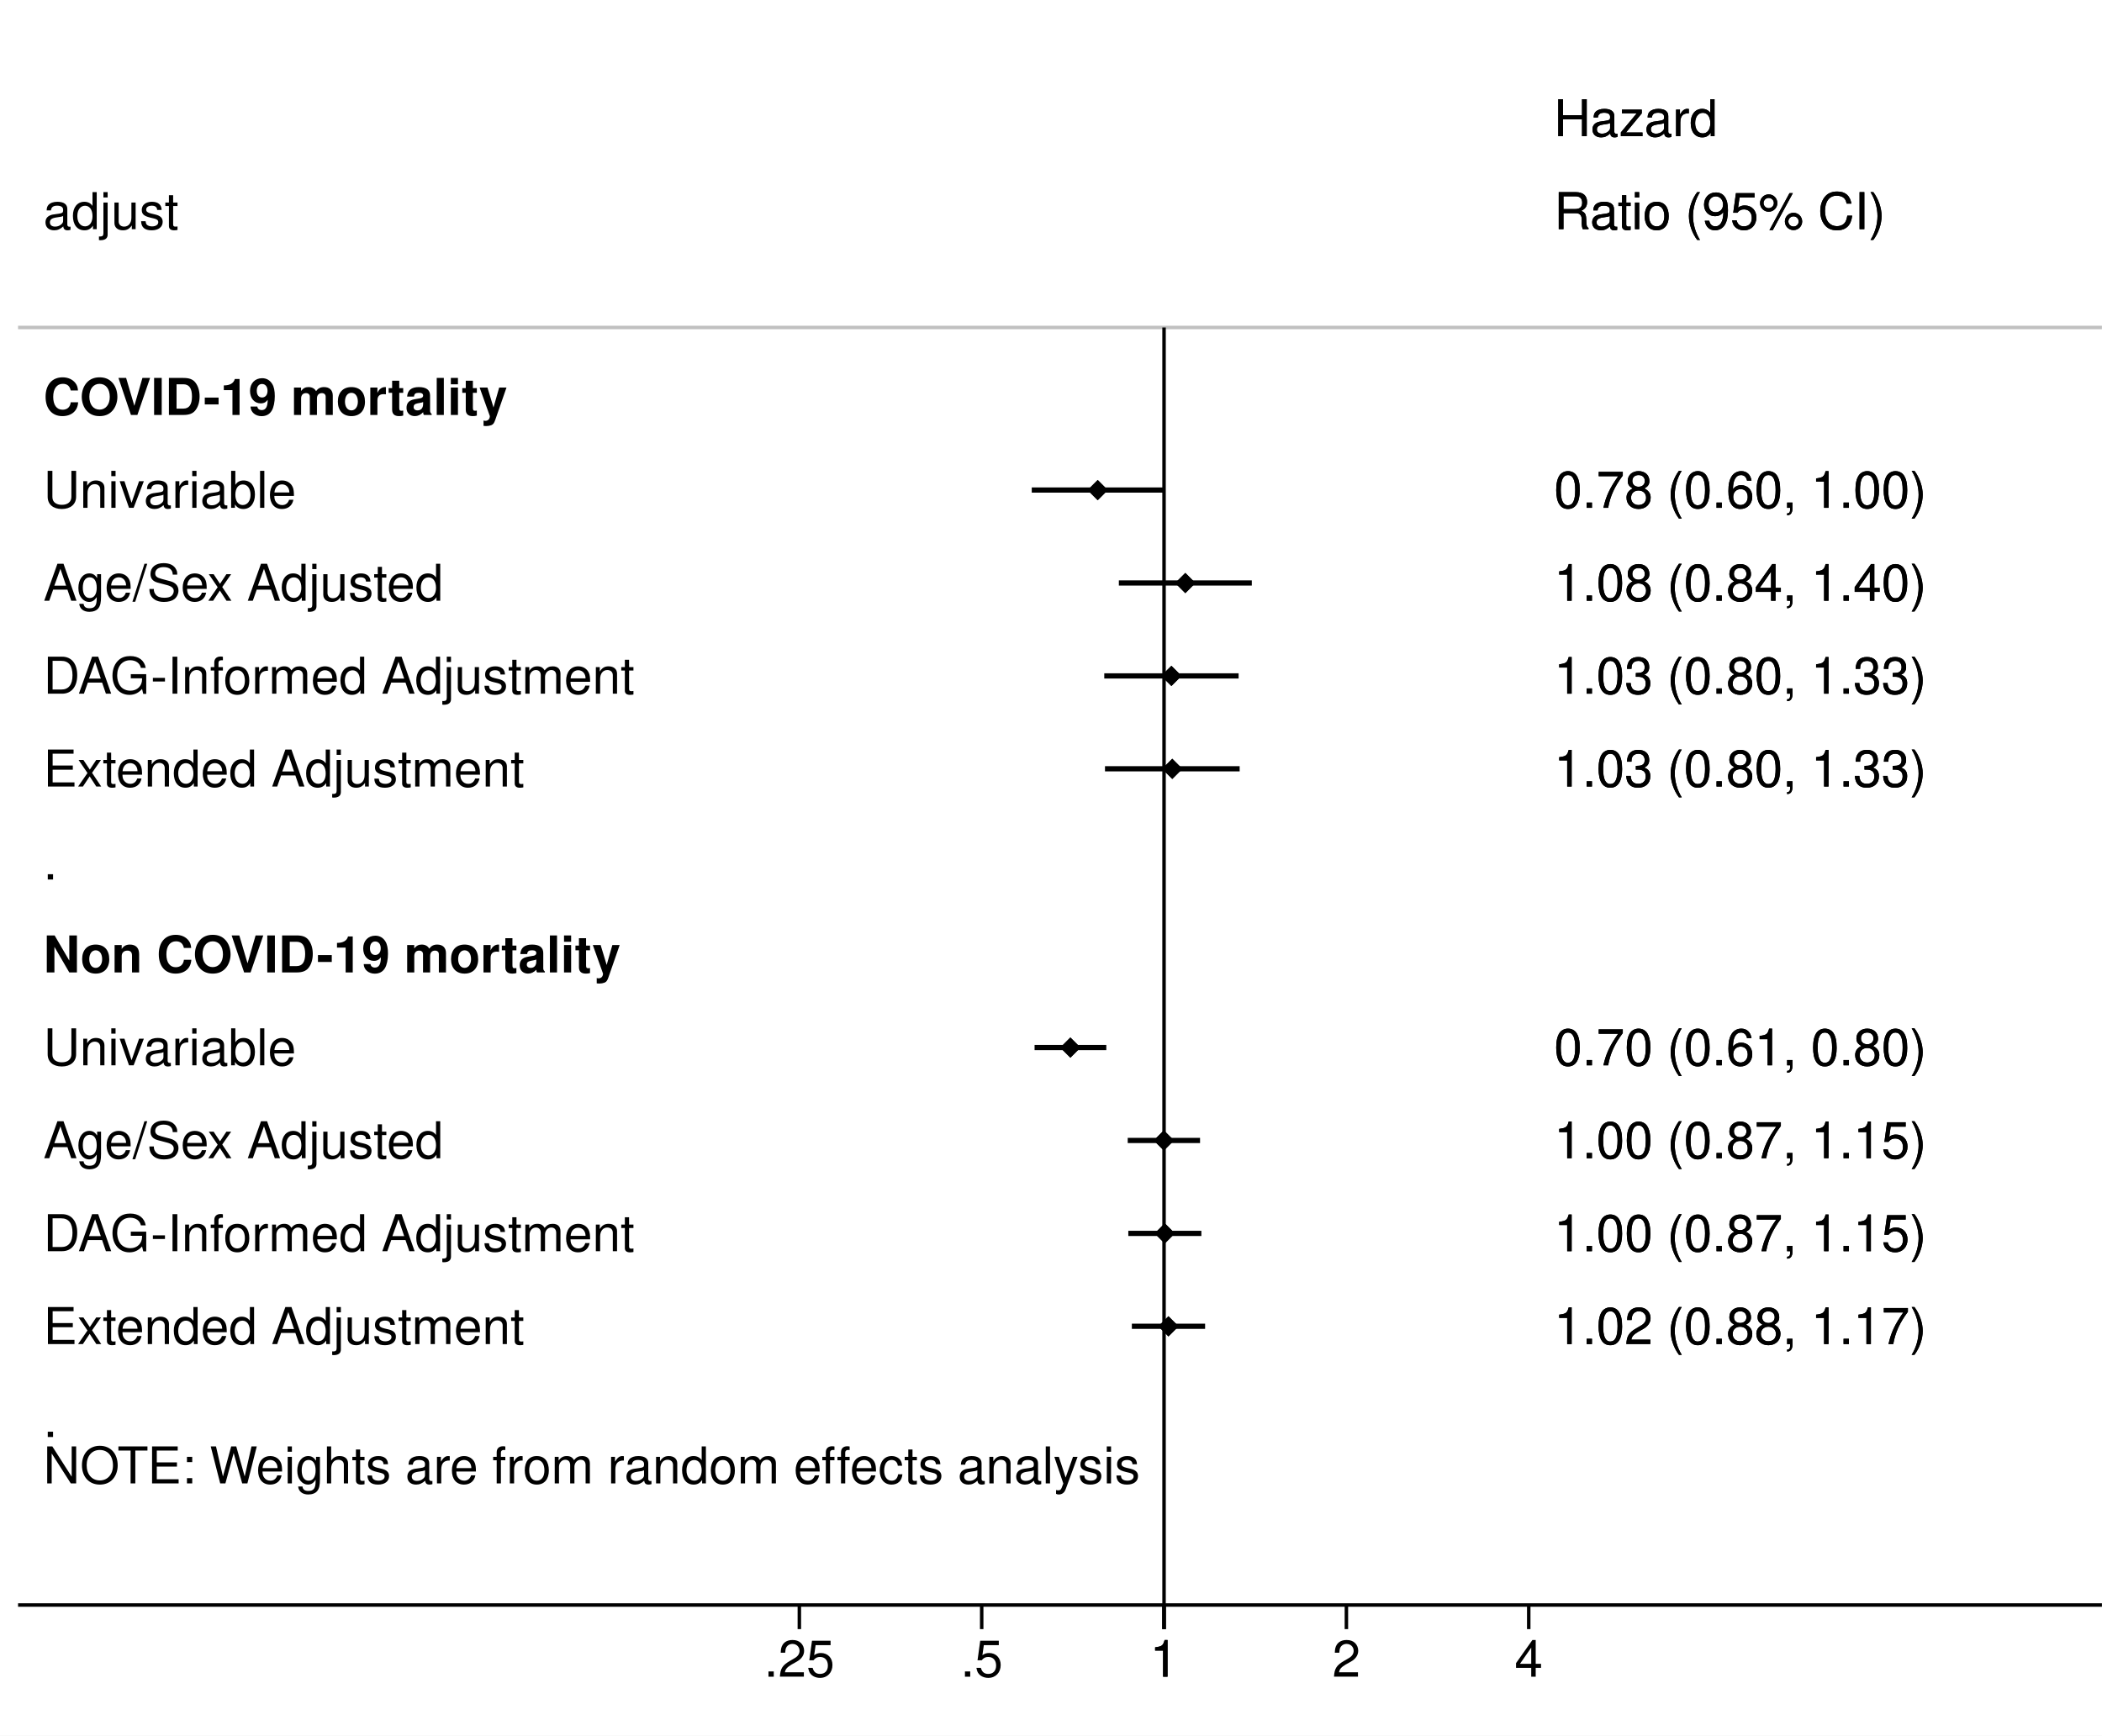
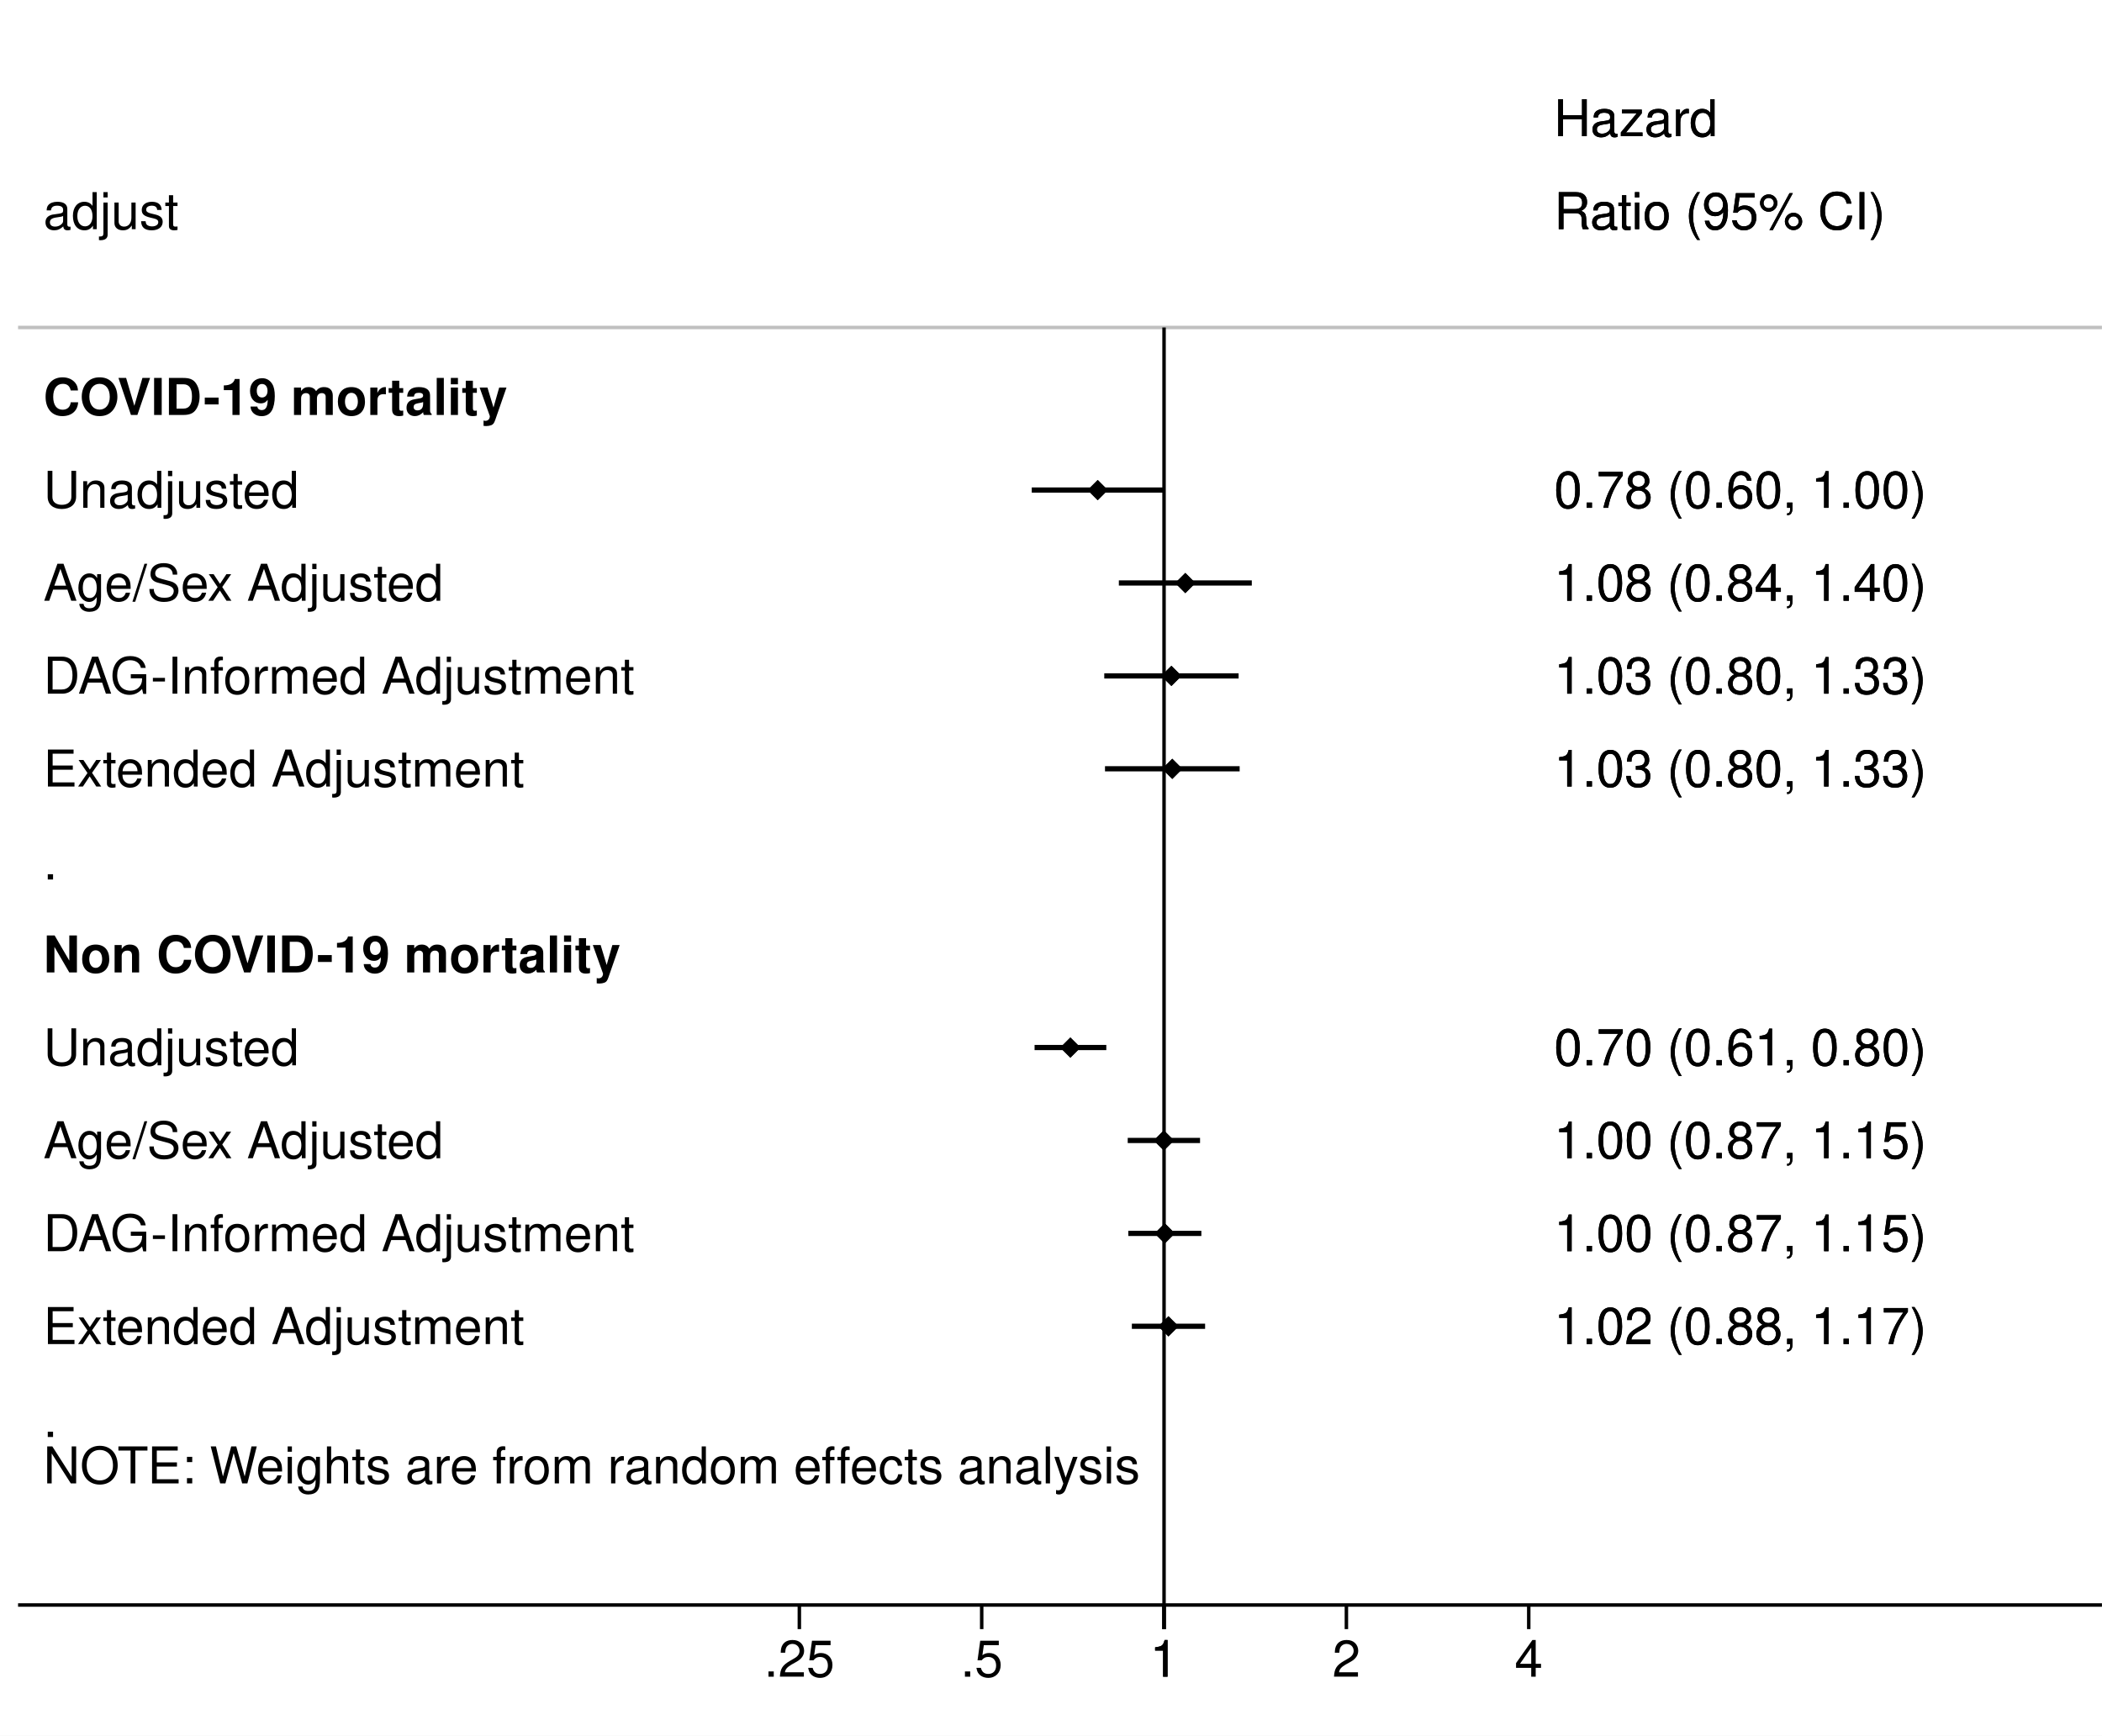
<svg xmlns="http://www.w3.org/2000/svg" version="1.1" width="11.02in" height="9.10in" viewBox="0 0 7932 6550">
  <rect x="0" y="0" width="7932" height="6550" style="fill:#F0F0F0;stroke:none" />
  <rect x="0.00" y="0.00" width="7931.75" height="6550.00" style="fill:#FFFFFF" />
  <rect x="6.55" y="6.55" width="7918.65" height="6536.90" style="fill:none;stroke:#FFFFFF;stroke-width:13.10" />
  <rect x="68.17" y="96.18" width="7863.59" height="5961.28" style="fill:#FFFFFF" />
  <rect x="74.72" y="102.73" width="7850.49" height="5948.18" style="fill:none;stroke:#FFFFFF;stroke-width:13.10" />
  <line x1="68.17" y1="1235.93" x2="7931.75" y2="1235.93" style="stroke:#C0C0C0;stroke-width:13.10" />
  <text x="163.60" y="5598.58" style="font-family:'Helvetica';font-size:191.61px;fill:#000000">NOTE: Weights are from random effects analysis</text>
  <line x1="4392.59" y1="6057.46" x2="4392.59" y2="1235.93" style="stroke:#000000;stroke-width:13.10" />
  <text x="163.60" y="3319.32" style="font-family:'Helvetica';font-size:191.61px;fill:#000000">.</text>
  <text x="163.60" y="5423.33" style="font-family:'Helvetica';font-size:191.61px;fill:#000000">.</text>
  <line x1="3893.37" y1="1849.44" x2="4391.35" y2="1849.44" style="stroke:#000000;stroke-width:19.65" />
  <line x1="4222.05" y1="2200.19" x2="4723.75" y2="2200.19" style="stroke:#000000;stroke-width:19.65" />
  <line x1="4167.03" y1="2550.94" x2="4673.93" y2="2550.94" style="stroke:#000000;stroke-width:19.65" />
  <line x1="4169.75" y1="2901.44" x2="4677.90" y2="2901.44" style="stroke:#000000;stroke-width:19.65" />
  <line x1="3904.03" y1="3953.45" x2="4174.71" y2="3953.45" style="stroke:#000000;stroke-width:19.65" />
  <line x1="4255.52" y1="4304.20" x2="4528.43" y2="4304.20" style="stroke:#000000;stroke-width:19.65" />
  <line x1="4257.75" y1="4654.95" x2="4533.39" y2="4654.95" style="stroke:#000000;stroke-width:19.65" />
  <line x1="4271.13" y1="5005.46" x2="4547.51" y2="5005.46" style="stroke:#000000;stroke-width:19.65" />
  <text x="163.60" y="1566.06" style="font-family:'Helvetica';font-weight:bold;font-size:191.61px;fill:#000000">COVID-19 mortality</text>
-   <text x="163.60" y="1916.56" style="font-family:'Helvetica';font-size:191.61px;fill:#000000">Univariable</text>
+   <text x="163.60" y="1916.56" style="font-family:'Helvetica';font-size:191.61px;fill:#000000">Unadjusted</text>
  <text x="163.60" y="2267.32" style="font-family:'Helvetica';font-size:191.61px;fill:#000000">Age/Sex Adjusted</text>
  <text x="163.60" y="2618.07" style="font-family:'Helvetica';font-size:191.61px;fill:#000000">DAG-Informed Adjustment</text>
  <text x="163.60" y="2968.57" style="font-family:'Helvetica';font-size:191.61px;fill:#000000">Extended Adjustment</text>
  <text x="163.60" y="3670.07" style="font-family:'Helvetica';font-weight:bold;font-size:191.61px;fill:#000000">Non COVID-19 mortality</text>
-   <text x="163.60" y="4020.58" style="font-family:'Helvetica';font-size:191.61px;fill:#000000">Univariable</text>
+   <text x="163.60" y="4020.58" style="font-family:'Helvetica';font-size:191.61px;fill:#000000">Unadjusted</text>
  <text x="163.60" y="4371.33" style="font-family:'Helvetica';font-size:191.61px;fill:#000000">Age/Sex Adjusted</text>
  <text x="163.60" y="4722.08" style="font-family:'Helvetica';font-size:191.61px;fill:#000000">DAG-Informed Adjustment</text>
  <text x="163.60" y="5072.58" style="font-family:'Helvetica';font-size:191.61px;fill:#000000">Extended Adjustment</text>
  <text x="163.60" y="864.81" style="font-family:'Helvetica';font-size:191.61px;fill:#000000">adjust</text>
  <text x="5864.23" y="1916.56" style="font-family:'Helvetica';font-size:191.61px;fill:#000000">0.78 (0.60, 1.00)</text>
  <text x="5864.23" y="2267.32" style="font-family:'Helvetica';font-size:191.61px;fill:#000000">1.08 (0.84, 1.40)</text>
  <text x="5864.23" y="2618.07" style="font-family:'Helvetica';font-size:191.61px;fill:#000000">1.03 (0.80, 1.33)</text>
  <text x="5864.23" y="2968.57" style="font-family:'Helvetica';font-size:191.61px;fill:#000000">1.03 (0.80, 1.33)</text>
  <text x="5864.23" y="4020.58" style="font-family:'Helvetica';font-size:191.61px;fill:#000000">0.70 (0.61, 0.80)</text>
  <text x="5864.23" y="4371.33" style="font-family:'Helvetica';font-size:191.61px;fill:#000000">1.00 (0.87, 1.15)</text>
  <text x="5864.23" y="4722.08" style="font-family:'Helvetica';font-size:191.61px;fill:#000000">1.00 (0.87, 1.15)</text>
  <text x="5864.23" y="5072.58" style="font-family:'Helvetica';font-size:191.61px;fill:#000000">1.02 (0.88, 1.17)</text>
  <text x="5864.23" y="864.81" style="font-family:'Helvetica';font-size:191.61px;fill:#000000">Ratio (95% CI)</text>
  <text x="5864.23" y="514.06" style="font-family:'Helvetica';font-size:191.61px;fill:#000000">Hazard</text>
  <text x="5864.23" y="1916.56" style="font-family:'Helvetica';font-size:191.61px;fill:#000000">0.78 (0.60, 1.00)</text>
  <text x="5864.23" y="2267.32" style="font-family:'Helvetica';font-size:191.61px;fill:#000000">1.08 (0.84, 1.40)</text>
  <text x="5864.23" y="2618.07" style="font-family:'Helvetica';font-size:191.61px;fill:#000000">1.03 (0.80, 1.33)</text>
  <text x="5864.23" y="2968.57" style="font-family:'Helvetica';font-size:191.61px;fill:#000000">1.03 (0.80, 1.33)</text>
  <text x="5864.23" y="4020.58" style="font-family:'Helvetica';font-size:191.61px;fill:#000000">0.70 (0.61, 0.80)</text>
  <text x="5864.23" y="4371.33" style="font-family:'Helvetica';font-size:191.61px;fill:#000000">1.00 (0.87, 1.15)</text>
  <text x="5864.23" y="4722.08" style="font-family:'Helvetica';font-size:191.61px;fill:#000000">1.00 (0.87, 1.15)</text>
  <text x="5864.23" y="5072.58" style="font-family:'Helvetica';font-size:191.61px;fill:#000000">1.02 (0.88, 1.17)</text>
  <text x="5864.23" y="864.81" style="font-family:'Helvetica';font-size:191.61px;fill:#000000">Ratio (95% CI)</text>
  <text x="5864.23" y="514.06" style="font-family:'Helvetica';font-size:191.61px;fill:#000000">Hazard</text>
  <polygon points="4104.05,1849.69 4142.24,1811.50 4180.43,1849.69 4142.24,1887.87" style="fill:#000000" />
  <polygon points="4117.95,1849.69 4142.24,1825.39 4166.53,1849.69 4142.24,1873.98" style="fill:none;stroke:#000000;stroke-width:19.65" />
  <polygon points="4434.72,2200.44 4472.90,2162.25 4511.09,2200.44 4472.90,2238.62" style="fill:#000000" />
  <polygon points="4448.61,2200.44 4472.90,2176.15 4497.20,2200.44 4472.90,2224.73" style="fill:none;stroke:#000000;stroke-width:19.65" />
  <polygon points="4382.17,2550.94 4420.35,2512.75 4458.54,2550.94 4420.35,2589.13" style="fill:#000000" />
  <polygon points="4396.06,2550.94 4420.35,2526.65 4444.65,2550.94 4420.35,2575.23" style="fill:none;stroke:#000000;stroke-width:19.65" />
  <polygon points="4385.39,2901.69 4423.58,2863.51 4461.76,2901.69 4423.58,2939.88" style="fill:#000000" />
  <polygon points="4399.29,2901.69 4423.58,2877.40 4447.87,2901.69 4423.58,2925.98" style="fill:none;stroke:#000000;stroke-width:19.65" />
  <polygon points="4000.94,3953.70 4039.12,3915.51 4077.31,3953.70 4039.12,3991.88" style="fill:#000000" />
  <polygon points="4014.83,3953.70 4039.12,3929.41 4063.41,3953.70 4039.12,3977.99" style="fill:none;stroke:#000000;stroke-width:19.65" />
  <polygon points="4353.66,4304.20 4391.85,4266.01 4430.04,4304.20 4391.85,4342.39" style="fill:#000000" />
  <polygon points="4367.56,4304.20 4391.85,4279.91 4416.14,4304.20 4391.85,4328.49" style="fill:none;stroke:#000000;stroke-width:19.65" />
  <polygon points="4357.13,4654.95 4395.32,4616.77 4433.51,4654.95 4395.32,4693.14" style="fill:#000000" />
  <polygon points="4371.03,4654.95 4395.32,4630.66 4419.61,4654.95 4395.32,4679.24" style="fill:none;stroke:#000000;stroke-width:19.65" />
  <polygon points="4371.01,5005.70 4409.20,4967.52 4447.39,5005.70 4409.20,5043.89" style="fill:#000000" />
  <polygon points="4384.91,5005.70 4409.20,4981.41 4433.49,5005.70 4409.20,5029.99" style="fill:none;stroke:#000000;stroke-width:19.65" />
  <line x1="68.17" y1="6057.46" x2="7931.75" y2="6057.46" style="stroke:#000000;stroke-width:13.10" />
  <text x="3704.49" y="6237.08" style="font-family:'Helvetica';font-size:191.61px;fill:#000000" text-anchor="middle"> </text>
  <text x="5080.69" y="6237.08" style="font-family:'Helvetica';font-size:191.61px;fill:#000000" text-anchor="middle"> </text>
  <line x1="4392.59" y1="6057.46" x2="4392.59" y2="6148.43" style="stroke:#000000;stroke-width:13.10" />
  <text x="4392.59" y="6328.05" style="font-family:'Helvetica';font-size:191.61px;fill:#000000" text-anchor="middle">1</text>
  <line x1="3016.39" y1="6057.46" x2="3016.39" y2="6148.43" style="stroke:#000000;stroke-width:13.10" />
  <text x="3016.39" y="6328.05" style="font-family:'Helvetica';font-size:191.61px;fill:#000000" text-anchor="middle">.25</text>
  <line x1="3704.49" y1="6057.46" x2="3704.49" y2="6148.43" style="stroke:#000000;stroke-width:13.10" />
  <text x="3704.49" y="6328.05" style="font-family:'Helvetica';font-size:191.61px;fill:#000000" text-anchor="middle">.5</text>
  <line x1="4392.59" y1="6057.46" x2="4392.59" y2="6148.43" style="stroke:#000000;stroke-width:13.10" />
  <text x="4392.59" y="6328.05" style="font-family:'Helvetica';font-size:191.61px;fill:#000000" text-anchor="middle">1</text>
  <line x1="5080.69" y1="6057.46" x2="5080.69" y2="6148.43" style="stroke:#000000;stroke-width:13.10" />
  <text x="5080.69" y="6328.05" style="font-family:'Helvetica';font-size:191.61px;fill:#000000" text-anchor="middle">2</text>
  <line x1="5768.79" y1="6057.46" x2="5768.79" y2="6148.43" style="stroke:#000000;stroke-width:13.10" />
  <text x="5768.79" y="6328.05" style="font-family:'Helvetica';font-size:191.61px;fill:#000000" text-anchor="middle">4</text>
  <line x1="4392.59" y1="6057.46" x2="4392.59" y2="6148.43" style="stroke:#000000;stroke-width:13.10" />
</svg>
